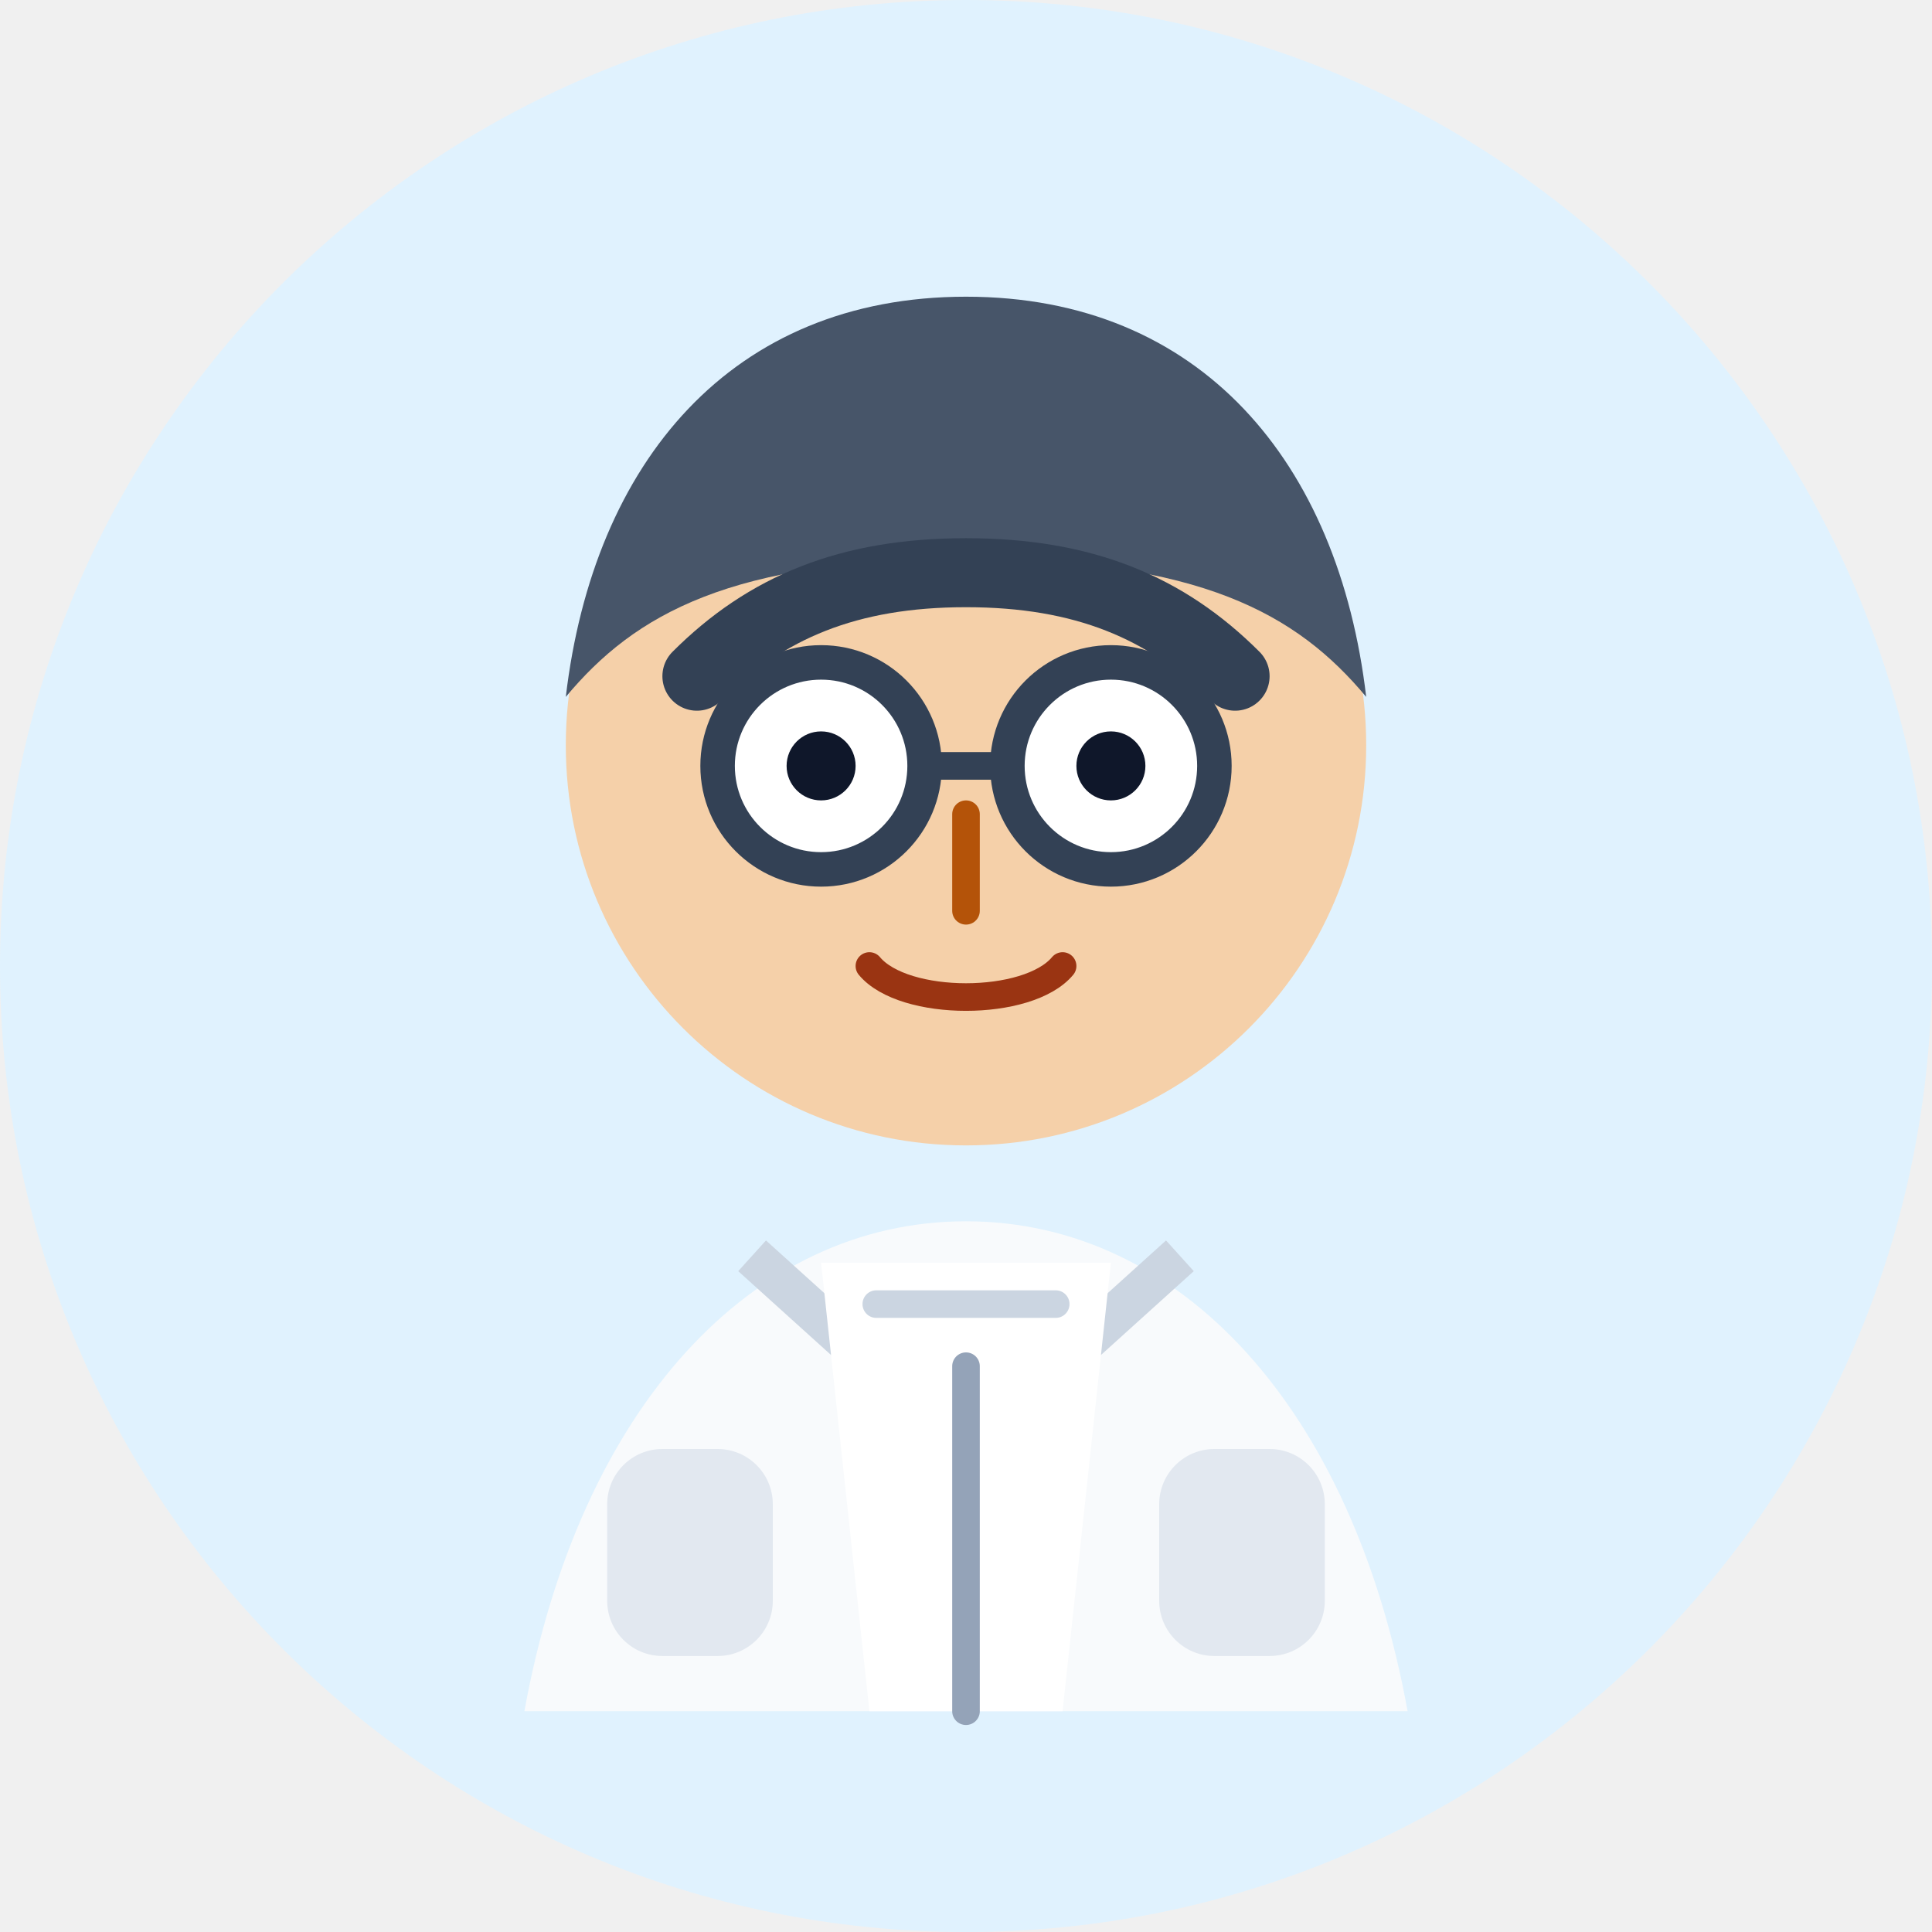
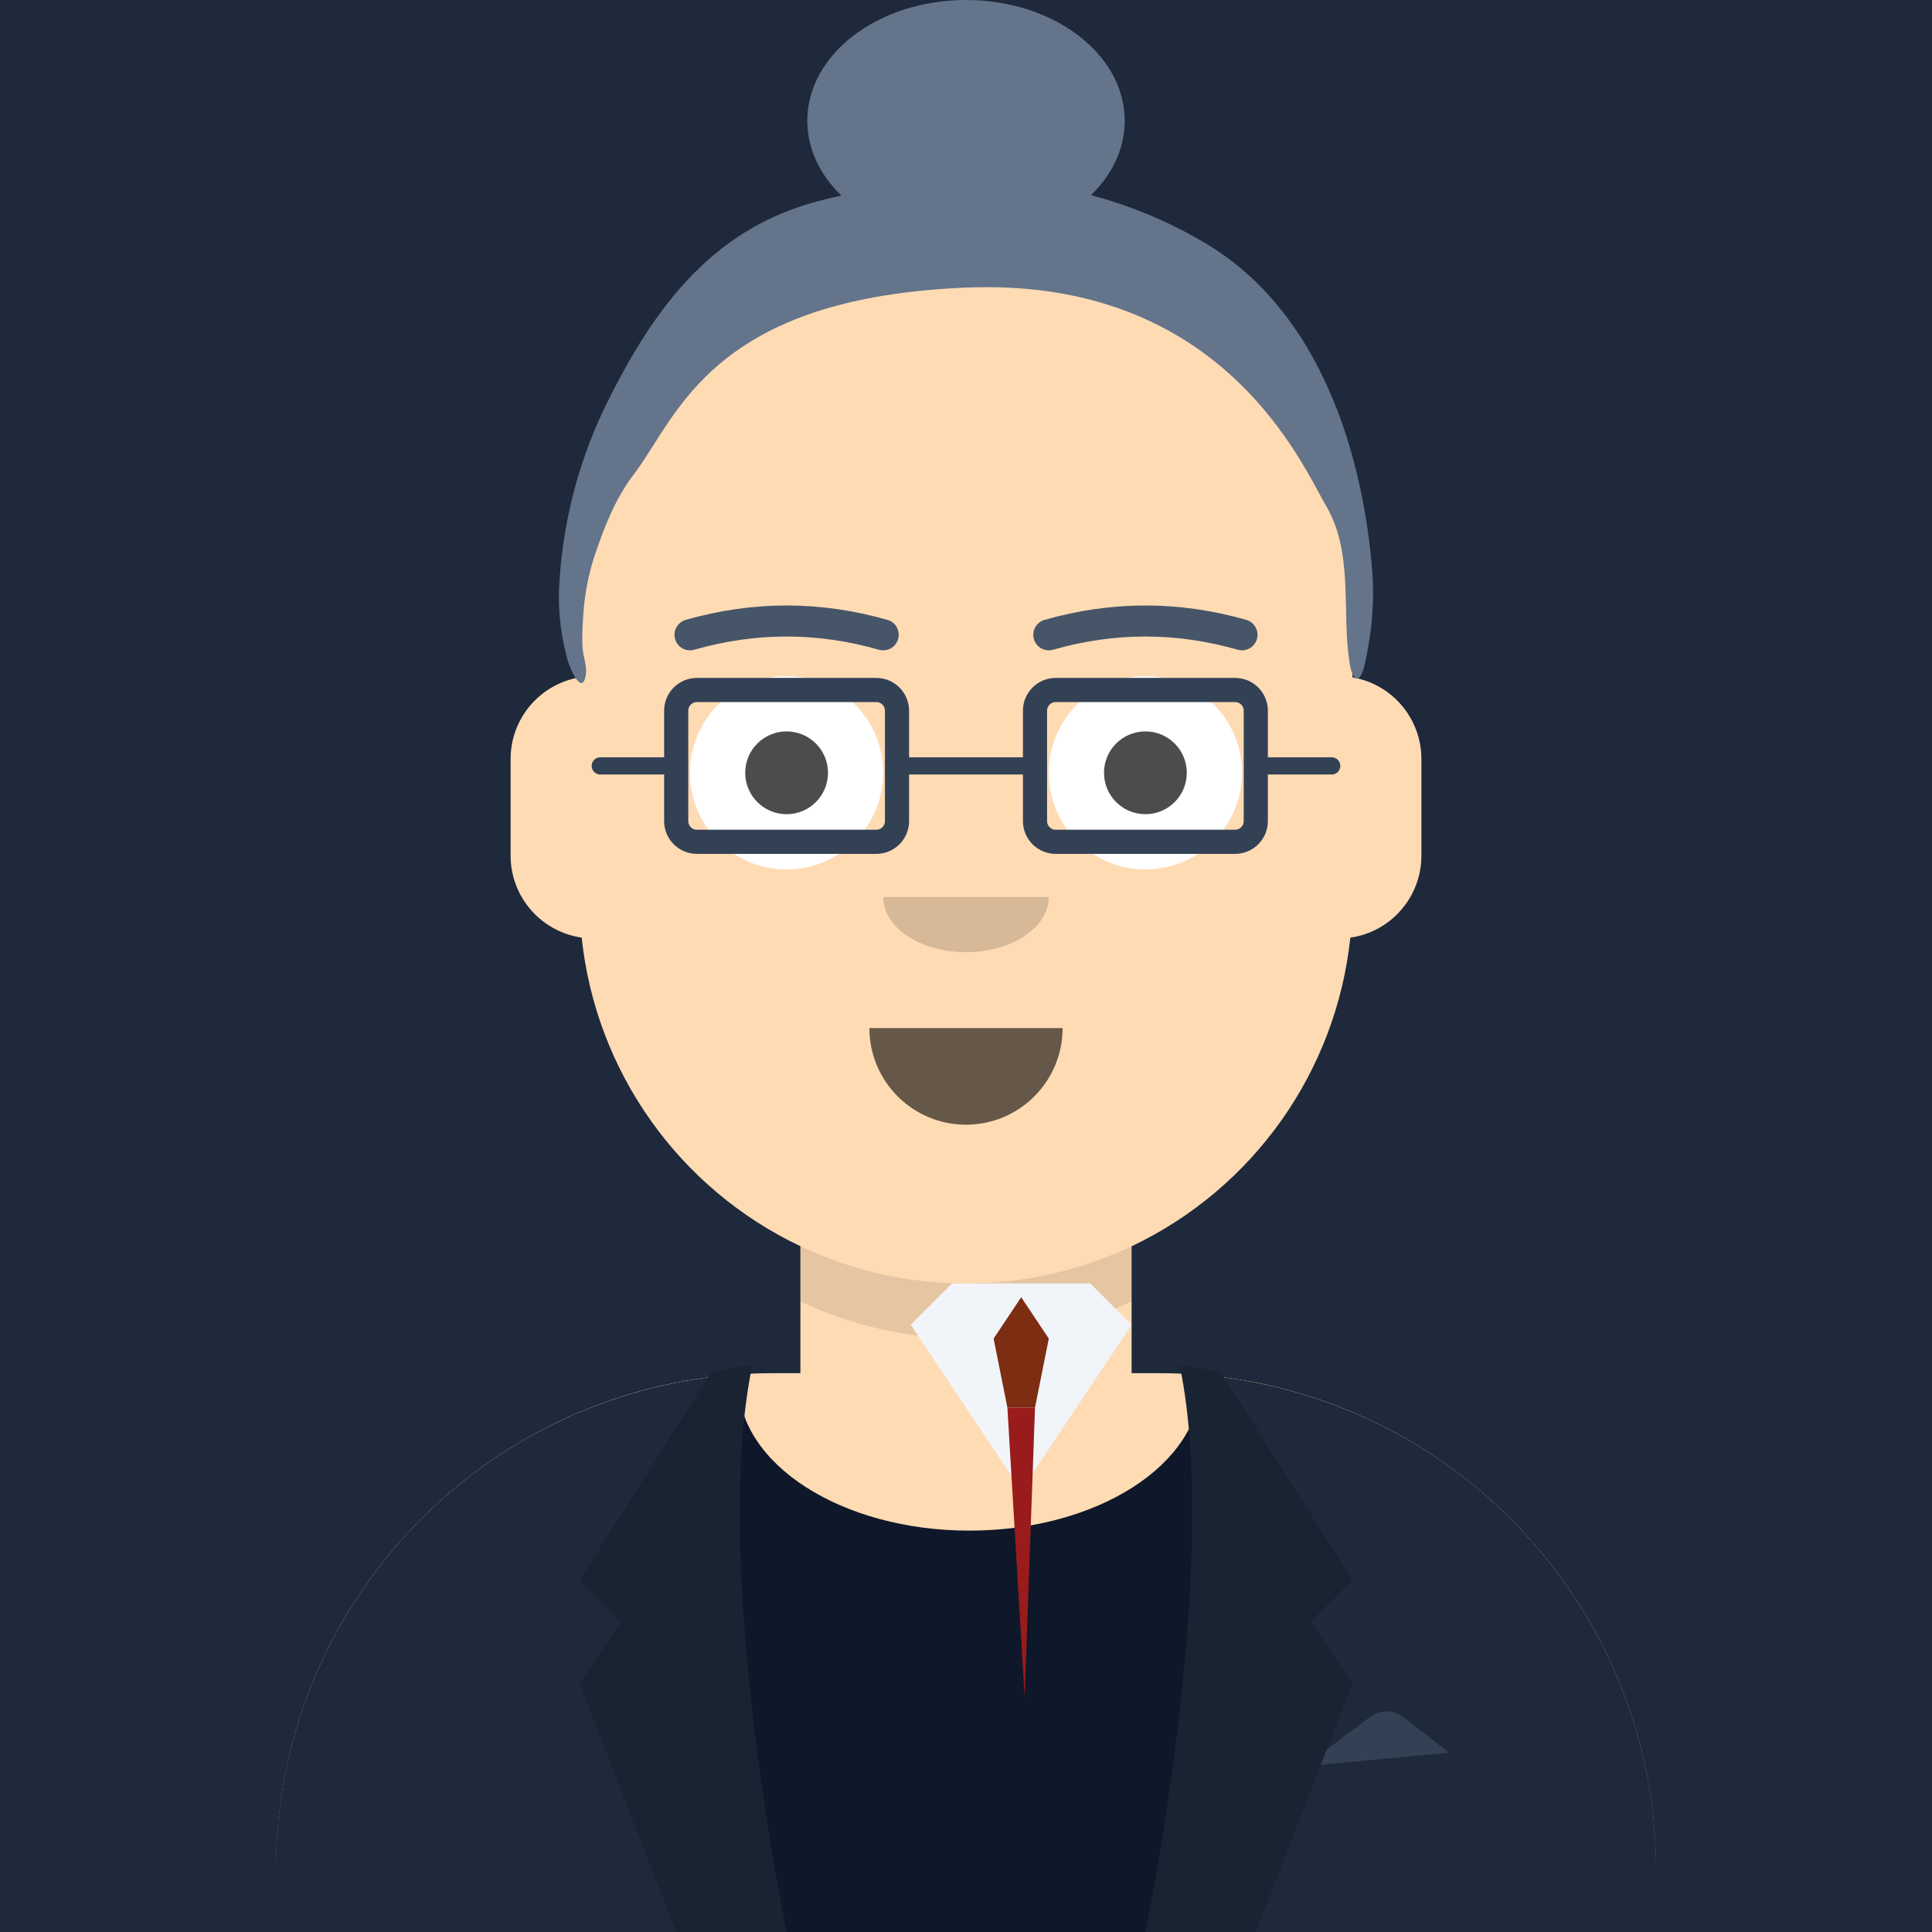
- <svg xmlns="http://www.w3.org/2000/svg" viewBox="0 0 280 280" fill="none">
-   <rect width="280" height="280" rx="140" fill="#E0F2FE" />
-   <circle cx="140" cy="108" r="58" fill="#F5D0A9" />
-   <path d="M82 101c4-34 24-58 58-58s54 24 58 58c-10-12-24-20-58-20s-48 8-58 20Z" fill="#475569" />
-   <path d="M101 98c10-10 22-15 39-15s29 5 39 15" stroke="#334155" stroke-width="10" stroke-linecap="round" />
-   <circle cx="119" cy="111" r="15" fill="#fff" stroke="#334155" stroke-width="5" />
-   <circle cx="161" cy="111" r="15" fill="#fff" stroke="#334155" stroke-width="5" />
-   <path d="M134 111h12" stroke="#334155" stroke-width="4" stroke-linecap="round" />
-   <circle cx="119" cy="111" r="5" fill="#0F172A" />
-   <circle cx="161" cy="111" r="5" fill="#0F172A" />
-   <path d="M140 118v14" stroke="#B45309" stroke-width="4" stroke-linecap="round" />
-   <path d="M126 140c5 6 23 6 28 0" stroke="#9A3412" stroke-width="4" stroke-linecap="round" />
-   <path d="M76 248c8-44 33-71 64-71h0c31 0 56 27 64 71" fill="#F8FAFC" />
-   <path d="M109 182l31 28 31-28" stroke="#CBD5E1" stroke-width="6" stroke-linejoin="round" />
-   <path d="M119 183h42l-7 65h-28l-7-65Z" fill="#FFFFFF" />
-   <path d="M127 189h26" stroke="#CBD5E1" stroke-width="4" stroke-linecap="round" />
-   <path d="M140 198v50" stroke="#94A3B8" stroke-width="4" stroke-linecap="round" />
-   <rect x="88" y="210" width="24" height="30" rx="8" fill="#E2E8F0" />
-   <rect x="168" y="210" width="24" height="30" rx="8" fill="#E2E8F0" />
+ <svg xmlns="http://www.w3.org/2000/svg" viewBox="0 0 280 280" fill="none" shape-rendering="auto">
+   <mask id="viewboxMask">
+     <rect width="280" height="280" rx="0" ry="0" x="0" y="0" fill="#fff" />
+   </mask>
+   <g mask="url(#viewboxMask)">
+     <rect fill="#1e293b" width="280" height="280" x="0" y="0" />
+     <g transform="translate(8)">
+       <path d="M132 36a56 56 0 0 0-56 56v6.17A12 12 0 0 0 66 110v14a12 12 0 0 0 10.3 11.88 56.04 56.04 0 0 0 31.7 44.73v18.4h-4a72 72 0 0 0-72 72v9h200v-9a72 72 0 0 0-72-72h-4v-18.39a56.04 56.04 0 0 0 31.7-44.73A12 12 0 0 0 198 124v-14a12 12 0 0 0-10-11.83V92a56 56 0 0 0-56-56Z" fill="#ffdbb4" />
+       <path d="M108 180.61v8a55.79 55.79 0 0 0 24 5.39c8.59 0 16.73-1.93 24-5.39v-8a55.79 55.79 0 0 1-24 5.39 55.79 55.79 0 0 1-24-5.39Z" fill="#000" fill-opacity=".1" />
+       <g transform="translate(0 170)">
+         <path d="M132.5 51.83c18.5 0 33.5-9.62 33.5-21.48 0-.36-.01-.7-.04-1.06A72 72 0 0 1 232 101.04V110H32v-8.95a72 72 0 0 1 67.05-71.83c-.03.37-.05.75-.05 1.13 0 11.86 15 21.48 33.5 21.48Z" fill="#0f172a" />
+         <path d="M100.78 29.12 101 28c-2.96.05-6 1-6 1l-.42.66A72.01 72.01 0 0 0 32 101.06V110h74s-10.7-51.56-5.24-80.8l.02-.08Z" fill="#1e293b" />
+         <path d="M158 110s11-53 5-82c2.96.05 6 1 6 1l.42.66a72.01 72.01 0 0 1 62.58 71.4V110h-74Z" fill="#1e293b" />
+         <path d="M101 28c-6 29 5 82 5 82H90L76 74l6-9-6-6 19-30s3.04-.95 6-1ZM163 28c6 29-5 82-5 82h16l14-36-6-9 6-6-19-30s-3.04-.95-6-1Z" fill-rule="evenodd" clip-rule="evenodd" fill="#000" fill-opacity=".15" />
+         <path d="m183.42 85.77.87-2.24 6.27-4.7a4 4 0 0 1 4.85.05l6.6 5.12-18.59 1.77Z" fill="#334155" />
+         <path d="M124 22 L140 46 L156 22 L150 16 L130 16 Z" fill="#f1f5f9" />
+         <path d="M136 24 L140 18 L144 24 L142 34 L138 34 Z" fill="#7c2d12" />
+         <path d="M138 34 L142 34 L140.5 76 Z" fill="#991b1b" />
+       </g>
+       <g transform="translate(78 134)">
+         <path fill-rule="evenodd" clip-rule="evenodd" d="M40 15a14 14 0 1 0 28 0" fill="#000" fill-opacity=".6" />
+       </g>
+       <g transform="translate(104 122)">
+         <path fill-rule="evenodd" clip-rule="evenodd" d="M16 8c0 4.42 5.37 8 12 8s12-3.58 12-8" fill="#000" fill-opacity=".16" />
+       </g>
+       <g transform="translate(76 90)">
+         <path d="M44 22a14 14 0 1 1-28 0 14 14 0 0 1 28 0ZM96 22a14 14 0 1 1-28 0 14 14 0 0 1 28 0Z" fill="#fff" />
+         <path d="M36 22a6 6 0 1 1-12 0 6 6 0 0 1 12 0ZM88 22a6 6 0 1 1-12 0 6 6 0 0 1 12 0Z" fill="#000" fill-opacity=".7" />
+       </g>
+       <g transform="translate(76 86)">
+         <rect x="14" y="14" width="32" height="22" rx="3" fill="none" stroke="#334155" stroke-width="3.5" />
+         <rect x="66" y="14" width="32" height="22" rx="3" fill="none" stroke="#334155" stroke-width="3.5" />
+         <path d="M46 25 H66" stroke="#334155" stroke-width="2.5" stroke-linecap="round" />
+         <path d="M14 25 H3" stroke="#334155" stroke-width="2.5" stroke-linecap="round" />
+         <path d="M98 25 H109" stroke="#334155" stroke-width="2.5" stroke-linecap="round" />
+       </g>
+       <g transform="translate(76 82)">
+         <path d="M16 10 Q30 6 44 10" stroke="#475569" stroke-width="4.5" stroke-linecap="round" fill="none" />
+         <path d="M68 10 Q82 6 96 10" stroke="#475569" stroke-width="4.5" stroke-linecap="round" fill="none" />
+       </g>
+       <g transform="translate(-1)">
+         <path fill-rule="evenodd" clip-rule="evenodd" d="M151.12 28.28c3.06-2.97 4.88-6.71 4.88-10.78C156 7.84 145.7 0 133 0s-23 7.84-23 17.5c0 4.1 1.85 7.86 4.94 10.84-.99.22-1.95.45-2.9.69-15.1 3.8-24.02 14.62-31.68 30.62a67.68 67.68 0 0 0-6.34 25.83c-.13 3.41.33 6.94 1.25 10.22.33 1.2 2.15 5.39 2.65 2 .1-.66-.07-1.47-.24-2.27-.12-.55-.23-1.1-.26-1.6-.08-1.56 0-3.15.11-4.72.2-2.92.73-5.8 1.65-8.59 1.33-3.98 3.02-8.3 5.6-11.67.97-1.25 1.88-2.7 2.88-4.27 5.63-8.9 13.68-21.6 45.34-22.9 34.3-1.42 46.78 21.66 51.21 29.87.38.7.7 1.3.97 1.75 2.67 4.53 2.78 9.75 2.9 14.91.05 2.71.11 5.41.54 8 .47 2.84 1.54 2.78 2.13.23 1-4.33 1.47-8.83 1.15-13.28-.72-10.05-4.4-36.45-24.6-48.15a65.52 65.52 0 0 0-16.18-6.73Z" fill="#64748b" />
+       </g>
+       <g transform="translate(49 72)" />
+       <g transform="translate(62 42)" />
+     </g>
+   </g>
</svg>
